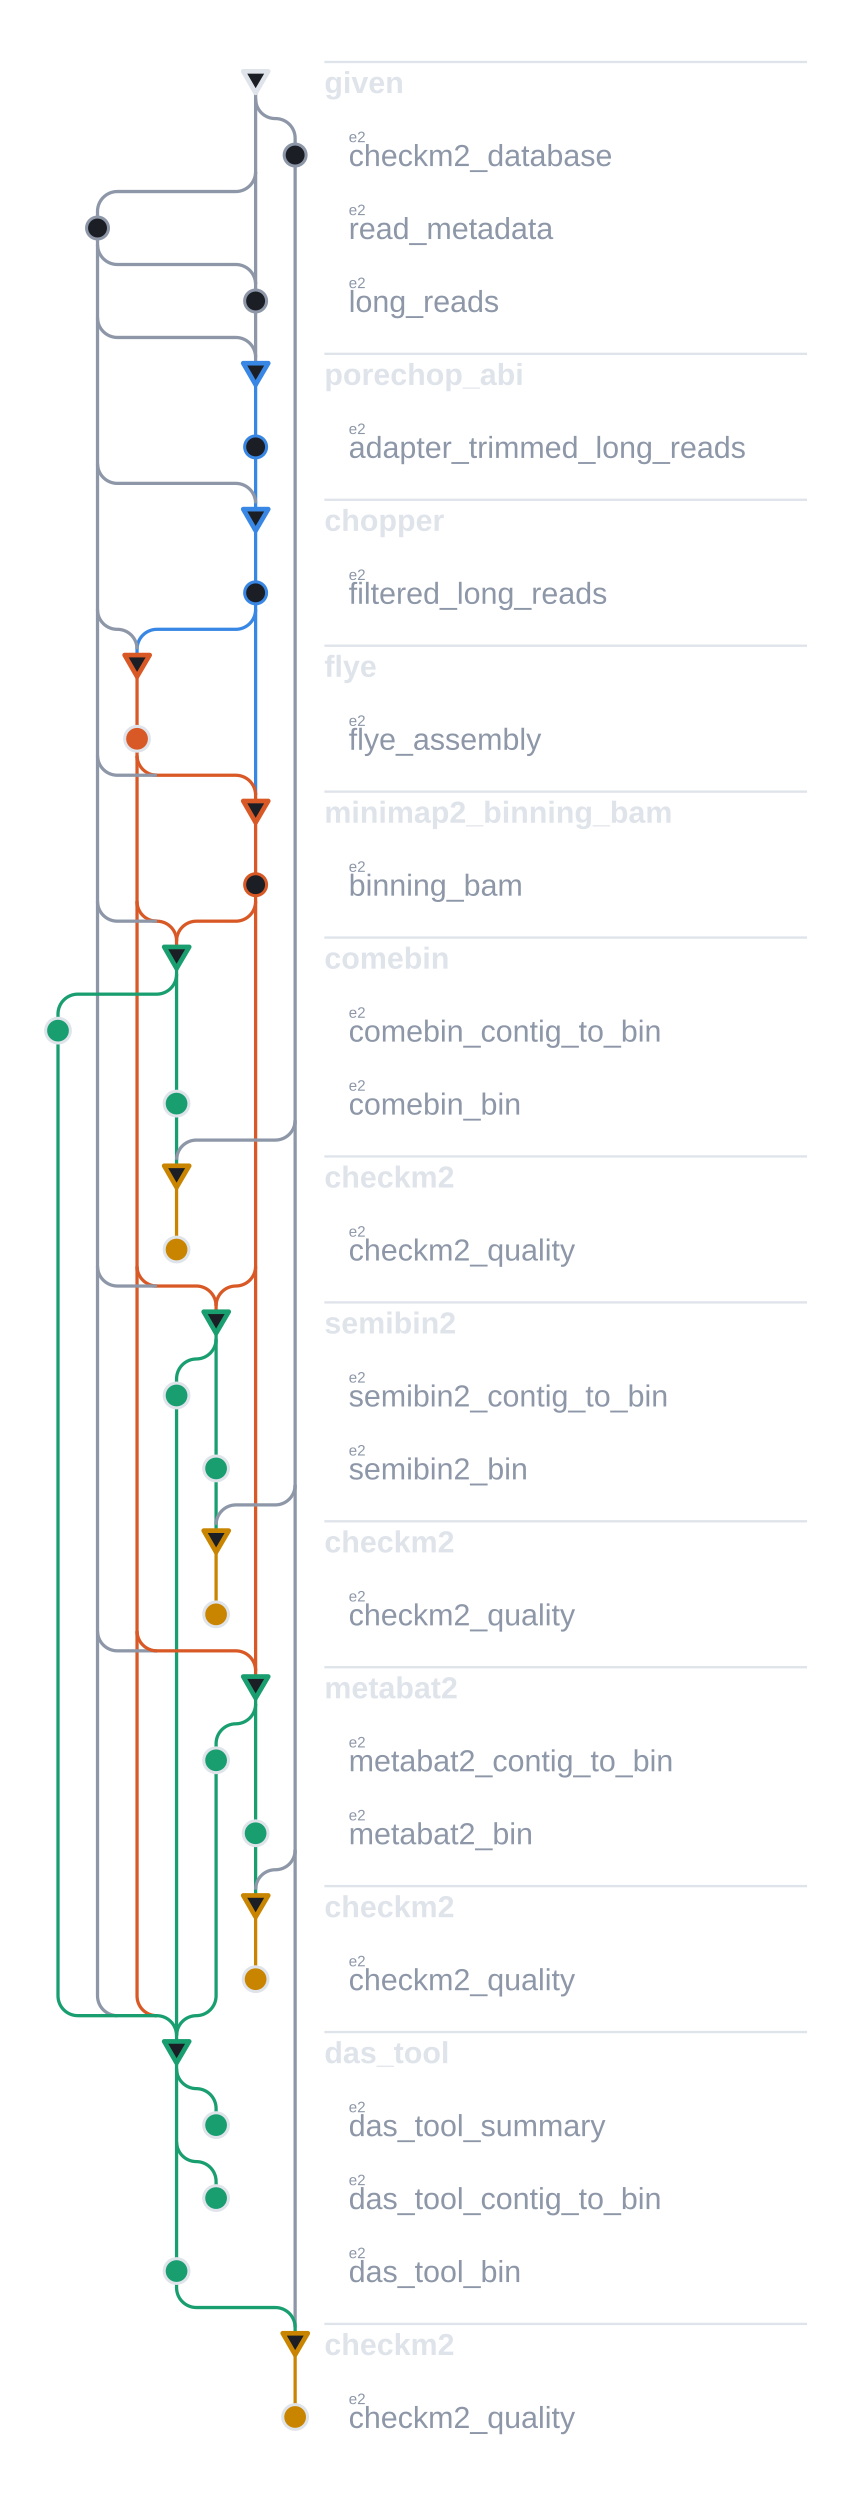
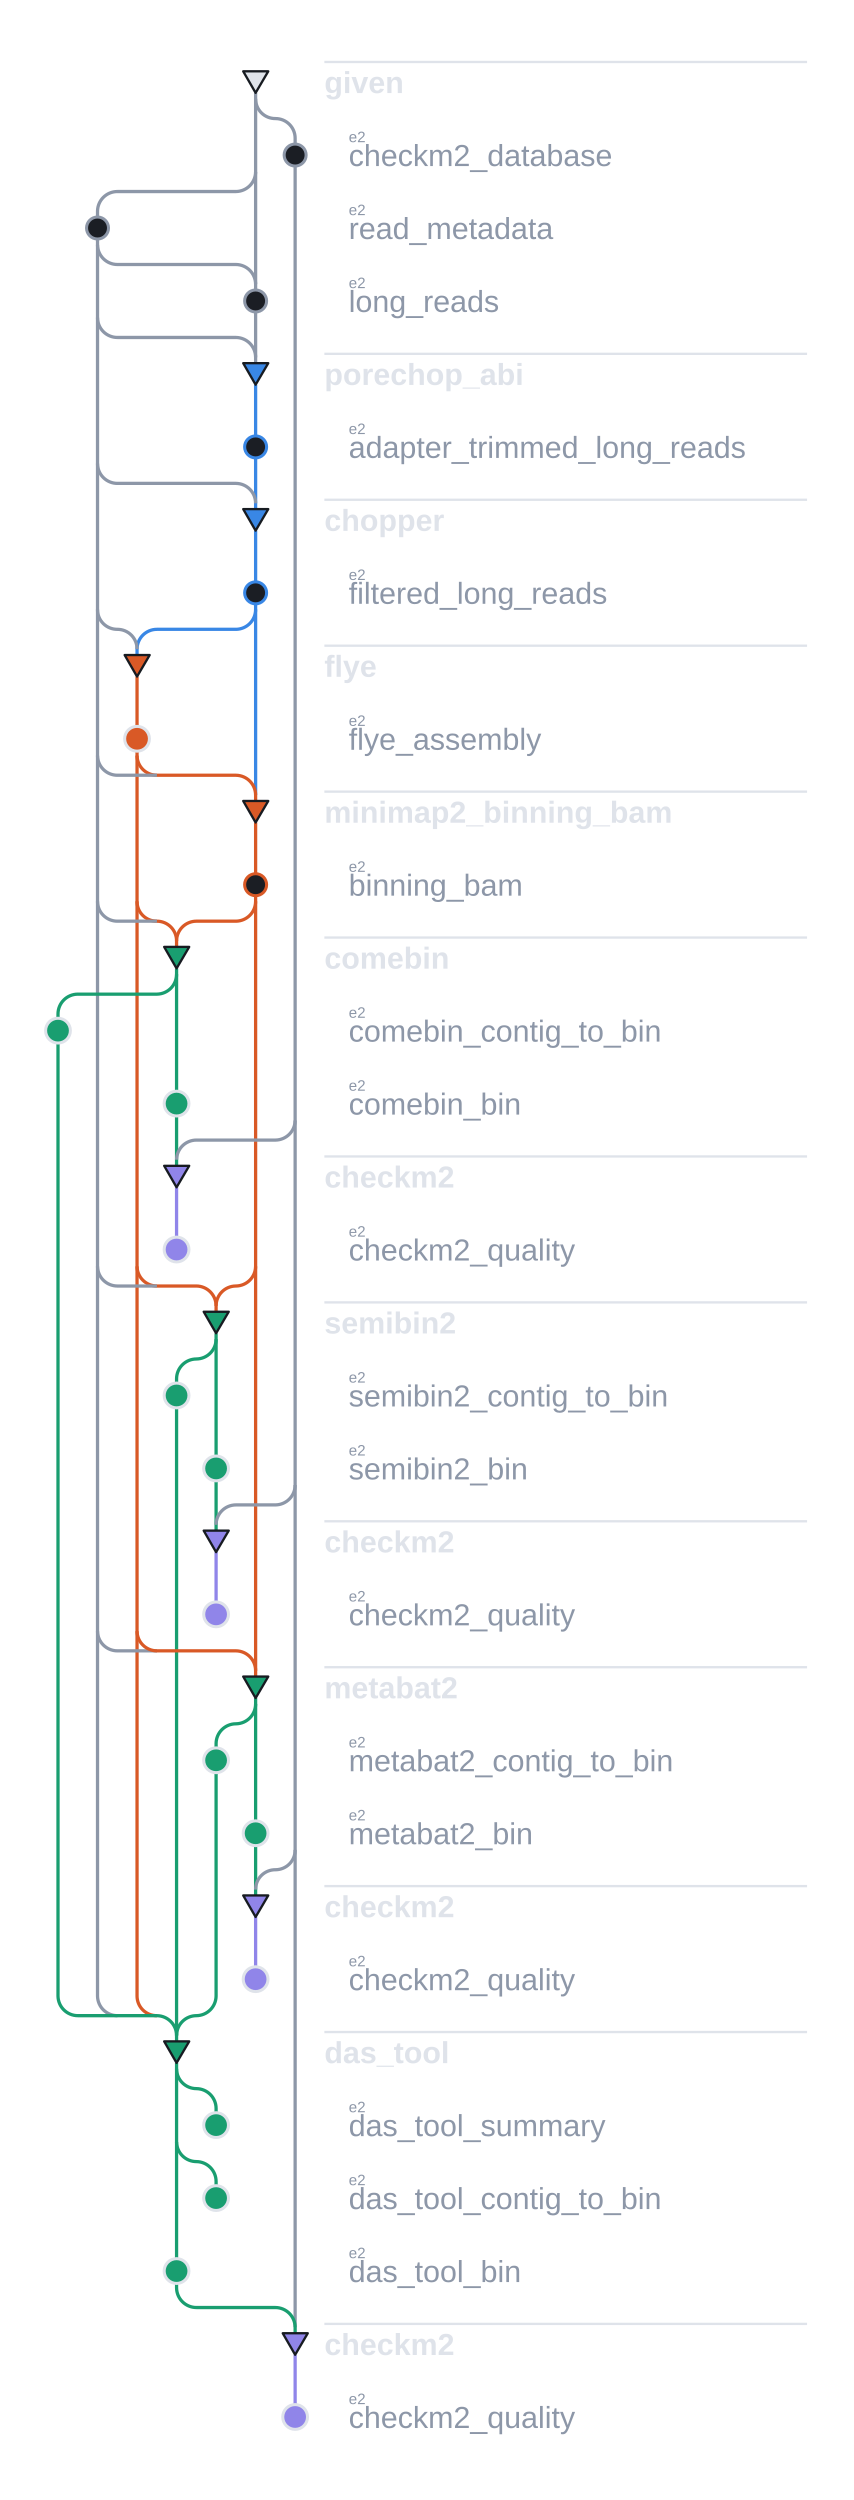
<svg xmlns="http://www.w3.org/2000/svg" width="365" height="1069" viewBox="0 0 365 1069">
  <g fill="none" stroke="#8D97A8" stroke-width="1.4" stroke-linejoin="round" stroke-linecap="butt">
    <path d="M 109.3,39.7 L 109.3,42.2 L 109.3,73.5 L 109.3,121.5 L 109.3,124.0" />
    <path d="M 109.3,133.4 L 109.3,152.8 L 109.3,155.3" />
    <path d="M 109.3,164.5 L 109.3,186.4" stroke="#3987e5" />
    <path d="M 109.3,195.8 L 109.3,215.2 L 109.3,217.7" stroke="#3987e5" />
    <path d="M 109.3,226.9 L 109.3,248.8" stroke="#3987e5" />
    <path d="M 109.3,258.2 L 109.3,260.6 L 109.3,339.9" stroke="#3987e5" />
    <path d="M 109.3,342.5 L 109.3,339.9 A 8.5,8.5 0 0 0 100.9,331.5 L 67.1,331.5 A 8.5,8.5 0 0 1 58.6,323.1" stroke="#d95926" />
    <path d="M 109.3,351.7 L 109.3,373.6" stroke="#d95926" />
    <path d="M 109.3,383.0 L 109.3,385.4 L 109.3,541.5 L 109.3,714.4 L 109.3,716.9" stroke="#d95926" />
    <path d="M 109.3,726.1 L 109.3,728.6 L 109.3,778.6" stroke="#199e70" />
    <path d="M 109.3,789.2 L 109.3,808.0 L 109.3,810.5" stroke="#199e70" />
-     <path d="M 109.3,819.7 L 109.3,841.0" stroke="#c98500" />
+     <path d="M 109.3,819.7 L 109.3,841.0" stroke="#9085e9" />
    <path d="M 126.2,61.6 L 126.2,59.1 A 8.4,8.4 0 0 0 117.8,50.7 A 8.4,8.4 0 0 1 109.3,42.2" />
    <path d="M 126.2,71.0 L 126.2,479.1 L 126.2,635.0 L 126.2,791.0 L 126.2,995.1" />
    <path d="M 126.2,997.7 L 126.2,995.1 A 8.5,8.5 0 0 0 117.8,986.7 L 84.0,986.7 A 8.5,8.5 0 0 1 75.5,978.2 L 75.5,976.4" stroke="#199e70" />
-     <path d="M 126.2,1006.9 L 126.2,1028.2" stroke="#c98500" />
+     <path d="M 126.2,1006.9 L 126.2,1028.2" stroke="#9085e9" />
    <path d="M 41.7,92.8 L 41.7,90.3 A 8.5,8.5 0 0 1 50.2,81.9 L 100.9,81.9 A 8.5,8.5 0 0 0 109.3,73.5" />
    <path d="M 41.7,102.2 L 41.7,104.7 L 41.7,135.8 L 41.7,198.2 L 41.7,260.6 L 41.7,323.1 L 41.7,385.4 L 41.7,541.5 L 41.7,697.5 L 41.7,853.5 A 8.5,8.5 0 0 0 50.2,861.9" />
    <path d="M 75.5,404.9 L 75.5,402.4 A 8.4,8.4 0 0 0 67.1,393.9 A 8.4,8.4 0 0 1 58.6,385.4" stroke="#d95926" />
    <path d="M 75.5,414.1 L 75.5,416.6 L 75.5,466.6" stroke="#199e70" />
    <path d="M 75.5,477.2 L 75.5,495.9 L 75.5,498.5" stroke="#199e70" />
-     <path d="M 75.5,507.7 L 75.5,529.0" stroke="#c98500" />
+     <path d="M 75.5,507.7 L 75.5,529.0" stroke="#9085e9" />
    <path d="M 75.5,591.4 L 75.5,589.5 A 8.5,8.5 0 0 1 84.0,581.1 A 8.5,8.5 0 0 0 92.4,572.6" stroke="#199e70" />
    <path d="M 75.5,602.0 L 75.5,870.4 L 75.5,872.9" stroke="#199e70" />
    <path d="M 75.5,882.1 L 75.5,884.6 L 75.5,915.9 L 75.5,965.8" stroke="#199e70" />
    <path d="M 92.4,560.9 L 92.4,558.4 A 8.5,8.5 0 0 0 84.0,549.9 L 67.1,549.9 A 8.5,8.5 0 0 1 58.6,541.5" stroke="#d95926" />
    <path d="M 92.4,570.1 L 92.4,572.6 L 92.4,622.6" stroke="#199e70" />
    <path d="M 92.4,633.2 L 92.4,652.0 L 92.4,654.5" stroke="#199e70" />
-     <path d="M 92.4,663.7 L 92.4,685.0" stroke="#c98500" />
+     <path d="M 92.4,663.7 L 92.4,685.0" stroke="#9085e9" />
    <path d="M 92.4,747.4 L 92.4,745.5 A 8.5,8.5 0 0 1 100.9,737.1 A 8.5,8.5 0 0 0 109.3,728.6" stroke="#199e70" />
    <path d="M 92.4,758.0 L 92.4,853.5 A 8.5,8.5 0 0 1 84.0,861.9 A 8.5,8.5 0 0 0 75.5,870.4" stroke="#199e70" />
    <path d="M 92.4,903.4 L 92.4,901.5 A 8.5,8.5 0 0 0 84.0,893.1 A 8.5,8.5 0 0 1 75.5,884.6" stroke="#199e70" />
    <path d="M 92.4,934.6 L 92.4,932.8 A 8.5,8.5 0 0 0 84.0,924.3 A 8.5,8.5 0 0 1 75.5,915.9" stroke="#199e70" />
    <path d="M 58.6,280.1 L 58.6,277.6 A 8.5,8.5 0 0 1 67.1,269.1 L 100.9,269.1 A 8.5,8.5 0 0 0 109.3,260.6" stroke="#3987e5" />
    <path d="M 58.6,289.3 L 58.6,310.6" stroke="#d95926" />
    <path d="M 58.6,321.2 L 58.6,323.1 L 58.6,385.4 L 58.6,541.5 L 58.6,697.5 L 58.6,853.5 A 8.4,8.4 0 0 0 67.1,861.9" stroke="#d95926" />
    <path d="M 67.1,331.5 L 50.2,331.5 A 8.5,8.5 0 0 1 41.7,323.1" />
    <path d="M 67.1,393.9 L 50.2,393.9 A 8.5,8.5 0 0 1 41.7,385.4" />
    <path d="M 67.1,549.9 L 50.2,549.9 A 8.5,8.5 0 0 1 41.7,541.5" />
    <path d="M 67.1,705.9 L 50.2,705.9 A 8.5,8.5 0 0 1 41.7,697.5" />
    <path d="M 24.8,435.4 L 24.8,433.6 A 8.5,8.5 0 0 1 33.3,425.1 L 67.1,425.1 A 8.5,8.5 0 0 0 75.5,416.6" stroke="#199e70" />
    <path d="M 24.8,446.0 L 24.8,853.5 A 8.5,8.5 0 0 0 33.3,861.9 L 50.2,861.9 L 67.1,861.9 A 8.5,8.5 0 0 1 75.5,870.4" stroke="#199e70" />
    <path d="M 126.2,479.1 A 8.5,8.5 0 0 1 117.8,487.5 L 84.0,487.5 A 8.5,8.5 0 0 0 75.5,495.9" />
    <path d="M 126.2,635.0 A 8.5,8.5 0 0 1 117.8,643.5 L 100.9,643.5 A 8.5,8.5 0 0 0 92.4,652.0" />
    <path d="M 126.2,791.0 A 8.4,8.4 0 0 1 117.8,799.5 A 8.4,8.4 0 0 0 109.3,808.0" />
    <path d="M 41.7,104.7 A 8.5,8.5 0 0 0 50.2,113.1 L 100.9,113.1 A 8.5,8.5 0 0 1 109.3,121.5" />
    <path d="M 41.7,135.8 A 8.5,8.5 0 0 0 50.2,144.3 L 100.9,144.3 A 8.5,8.5 0 0 1 109.3,152.8" />
    <path d="M 41.7,198.2 A 8.5,8.5 0 0 0 50.2,206.7 L 100.9,206.7 A 8.5,8.5 0 0 1 109.3,215.2" />
    <path d="M 41.7,260.6 A 8.4,8.4 0 0 0 50.2,269.1 A 8.4,8.4 0 0 1 58.6,277.6" />
    <path d="M 109.3,714.4 A 8.5,8.5 0 0 0 100.9,705.9 L 67.1,705.9 A 8.5,8.5 0 0 1 58.6,697.5" stroke="#d95926" />
    <path d="M 109.3,385.4 A 8.5,8.5 0 0 1 100.9,393.9 L 84.0,393.9 A 8.5,8.5 0 0 0 75.5,402.4" stroke="#d95926" />
    <path d="M 109.3,541.5 A 8.5,8.5 0 0 1 100.9,549.9 A 8.5,8.5 0 0 0 92.4,558.4" stroke="#d95926" />
  </g>
  <g>
-     <polygon points="104.0,30.5 114.7,30.5 109.3,39.7" fill="#1B1E24" stroke="#DFE3EA" stroke-width="2.0" stroke-linejoin="round" />
+     <polygon points="104.0,30.5 114.7,30.5 109.3,39.7" fill="#dfe3ea" stroke="#171b21" stroke-width="1.0" stroke-linejoin="round" />
    <line x1="138.7" y1="26.5" x2="345.1" y2="26.5" stroke="#DFE3EA" stroke-width="1" />
    <text x="138.7" y="39.8" font-family="Arial" font-size="13" fill="#DFE3EA" font-weight="600" text-anchor="start">given</text>
  </g>
  <g>
    <circle cx="126.2" cy="66.3" r="4.7" fill="#1B1E24" stroke="#8D97A8" stroke-width="1.3" />
    <text x="149.1" y="60.8" font-family="Arial" font-size="6.5" fill="#8D97A8" text-anchor="start">e2</text>
    <text x="149.1" y="71.0" font-family="Arial" font-size="13" fill="#8D97A8" font-weight="normal" text-anchor="start">checkm2_database</text>
  </g>
  <g>
    <circle cx="41.7" cy="97.5" r="4.7" fill="#1B1E24" stroke="#8D97A8" stroke-width="1.3" />
    <text x="149.1" y="92.0" font-family="Arial" font-size="6.5" fill="#8D97A8" text-anchor="start">e2</text>
    <text x="149.1" y="102.2" font-family="Arial" font-size="13" fill="#8D97A8" font-weight="normal" text-anchor="start">read_metadata</text>
  </g>
  <g>
    <circle cx="109.3" cy="128.7" r="4.7" fill="#1B1E24" stroke="#8D97A8" stroke-width="1.3" />
    <text x="149.1" y="123.2" font-family="Arial" font-size="6.5" fill="#8D97A8" text-anchor="start">e2</text>
    <text x="149.1" y="133.4" font-family="Arial" font-size="13" fill="#8D97A8" font-weight="normal" text-anchor="start">long_reads</text>
  </g>
  <g>
-     <polygon points="104.0,155.3 114.7,155.3 109.3,164.5" fill="#1B1E24" stroke="#3987e5" stroke-width="2.0" stroke-linejoin="round" />
+     <polygon points="104.0,155.3 114.7,155.3 109.3,164.5" fill="#3987e5" stroke="#171b21" stroke-width="1.0" stroke-linejoin="round" />
    <line x1="138.7" y1="151.3" x2="345.1" y2="151.3" stroke="#DFE3EA" stroke-width="1" />
    <text x="138.7" y="164.6" font-family="Arial" font-size="13" fill="#DFE3EA" font-weight="600" text-anchor="start">porechop_abi</text>
  </g>
  <g>
    <circle cx="109.3" cy="191.1" r="4.7" fill="#1B1E24" stroke="#3987e5" stroke-width="1.3" />
    <text x="149.1" y="185.6" font-family="Arial" font-size="6.5" fill="#8D97A8" text-anchor="start">e2</text>
    <text x="149.1" y="195.8" font-family="Arial" font-size="13" fill="#8D97A8" font-weight="normal" text-anchor="start">adapter_trimmed_long_reads</text>
  </g>
  <g>
-     <polygon points="104.0,217.7 114.7,217.7 109.3,226.9" fill="#1B1E24" stroke="#3987e5" stroke-width="2.0" stroke-linejoin="round" />
+     <polygon points="104.0,217.7 114.7,217.7 109.3,226.9" fill="#3987e5" stroke="#171b21" stroke-width="1.0" stroke-linejoin="round" />
    <line x1="138.7" y1="213.7" x2="345.1" y2="213.7" stroke="#DFE3EA" stroke-width="1" />
    <text x="138.7" y="227.0" font-family="Arial" font-size="13" fill="#DFE3EA" font-weight="600" text-anchor="start">chopper</text>
  </g>
  <g>
    <circle cx="109.3" cy="253.5" r="4.7" fill="#1B1E24" stroke="#3987e5" stroke-width="1.3" />
    <text x="149.1" y="248.0" font-family="Arial" font-size="6.5" fill="#8D97A8" text-anchor="start">e2</text>
    <text x="149.1" y="258.2" font-family="Arial" font-size="13" fill="#8D97A8" font-weight="normal" text-anchor="start">filtered_long_reads</text>
  </g>
  <g>
-     <polygon points="53.3,280.1 64.0,280.1 58.6,289.3" fill="#1B1E24" stroke="#d95926" stroke-width="2.0" stroke-linejoin="round" />
+     <polygon points="53.3,280.1 64.0,280.1 58.6,289.3" fill="#d95926" stroke="#171b21" stroke-width="1.0" stroke-linejoin="round" />
    <line x1="138.7" y1="276.1" x2="345.1" y2="276.1" stroke="#DFE3EA" stroke-width="1" />
    <text x="138.7" y="289.4" font-family="Arial" font-size="13" fill="#DFE3EA" font-weight="600" text-anchor="start">flye</text>
  </g>
  <g>
    <circle cx="58.6" cy="315.9" r="5.3" fill="#d95926" stroke="#DFE3EA" stroke-width="1.3" />
    <text x="149.1" y="310.4" font-family="Arial" font-size="6.5" fill="#8D97A8" text-anchor="start">e2</text>
    <text x="149.1" y="320.6" font-family="Arial" font-size="13" fill="#8D97A8" font-weight="normal" text-anchor="start">flye_assembly</text>
  </g>
  <g>
-     <polygon points="104.0,342.5 114.7,342.5 109.3,351.7" fill="#1B1E24" stroke="#d95926" stroke-width="2.0" stroke-linejoin="round" />
+     <polygon points="104.0,342.5 114.7,342.5 109.3,351.7" fill="#d95926" stroke="#171b21" stroke-width="1.0" stroke-linejoin="round" />
    <line x1="138.7" y1="338.5" x2="345.1" y2="338.5" stroke="#DFE3EA" stroke-width="1" />
    <text x="138.7" y="351.8" font-family="Arial" font-size="13" fill="#DFE3EA" font-weight="600" text-anchor="start">minimap2_binning_bam</text>
  </g>
  <g>
    <circle cx="109.3" cy="378.3" r="4.7" fill="#1B1E24" stroke="#d95926" stroke-width="1.3" />
    <text x="149.1" y="372.8" font-family="Arial" font-size="6.5" fill="#8D97A8" text-anchor="start">e2</text>
    <text x="149.1" y="383.0" font-family="Arial" font-size="13" fill="#8D97A8" font-weight="normal" text-anchor="start">binning_bam</text>
  </g>
  <g>
-     <polygon points="70.2,404.9 80.9,404.9 75.5,414.1" fill="#1B1E24" stroke="#199e70" stroke-width="2.0" stroke-linejoin="round" />
+     <polygon points="70.2,404.9 80.9,404.9 75.5,414.1" fill="#199e70" stroke="#171b21" stroke-width="1.0" stroke-linejoin="round" />
    <line x1="138.7" y1="400.9" x2="345.1" y2="400.9" stroke="#DFE3EA" stroke-width="1" />
    <text x="138.7" y="414.2" font-family="Arial" font-size="13" fill="#DFE3EA" font-weight="600" text-anchor="start">comebin</text>
  </g>
  <g>
    <circle cx="24.8" cy="440.7" r="5.3" fill="#199e70" stroke="#DFE3EA" stroke-width="1.3" />
    <text x="149.1" y="435.2" font-family="Arial" font-size="6.5" fill="#8D97A8" text-anchor="start">e2</text>
    <text x="149.1" y="445.4" font-family="Arial" font-size="13" fill="#8D97A8" font-weight="normal" text-anchor="start">comebin_contig_to_bin</text>
  </g>
  <g>
    <circle cx="75.5" cy="471.9" r="5.3" fill="#199e70" stroke="#DFE3EA" stroke-width="1.3" />
    <text x="149.1" y="466.4" font-family="Arial" font-size="6.5" fill="#8D97A8" text-anchor="start">e2</text>
    <text x="149.1" y="476.6" font-family="Arial" font-size="13" fill="#8D97A8" font-weight="normal" text-anchor="start">comebin_bin</text>
  </g>
  <g>
-     <polygon points="70.2,498.5 80.9,498.5 75.5,507.7" fill="#1B1E24" stroke="#c98500" stroke-width="2.0" stroke-linejoin="round" />
+     <polygon points="70.2,498.5 80.9,498.5 75.5,507.7" fill="#9085e9" stroke="#171b21" stroke-width="1.0" stroke-linejoin="round" />
    <line x1="138.7" y1="494.5" x2="345.1" y2="494.5" stroke="#DFE3EA" stroke-width="1" />
    <text x="138.7" y="507.8" font-family="Arial" font-size="13" fill="#DFE3EA" font-weight="600" text-anchor="start">checkm2</text>
  </g>
  <g>
-     <circle cx="75.5" cy="534.3" r="5.3" fill="#c98500" stroke="#DFE3EA" stroke-width="1.3" />
+     <circle cx="75.5" cy="534.3" r="5.3" fill="#9085e9" stroke="#DFE3EA" stroke-width="1.3" />
    <text x="149.1" y="528.8" font-family="Arial" font-size="6.5" fill="#8D97A8" text-anchor="start">e2</text>
    <text x="149.1" y="539.0" font-family="Arial" font-size="13" fill="#8D97A8" font-weight="normal" text-anchor="start">checkm2_quality</text>
  </g>
  <g>
-     <polygon points="87.1,560.9 97.8,560.9 92.4,570.1" fill="#1B1E24" stroke="#199e70" stroke-width="2.0" stroke-linejoin="round" />
+     <polygon points="87.1,560.9 97.8,560.9 92.4,570.1" fill="#199e70" stroke="#171b21" stroke-width="1.0" stroke-linejoin="round" />
    <line x1="138.7" y1="556.9" x2="345.1" y2="556.9" stroke="#DFE3EA" stroke-width="1" />
    <text x="138.7" y="570.2" font-family="Arial" font-size="13" fill="#DFE3EA" font-weight="600" text-anchor="start">semibin2</text>
  </g>
  <g>
    <circle cx="75.5" cy="596.7" r="5.3" fill="#199e70" stroke="#DFE3EA" stroke-width="1.3" />
    <text x="149.1" y="591.2" font-family="Arial" font-size="6.5" fill="#8D97A8" text-anchor="start">e2</text>
    <text x="149.1" y="601.4" font-family="Arial" font-size="13" fill="#8D97A8" font-weight="normal" text-anchor="start">semibin2_contig_to_bin</text>
  </g>
  <g>
    <circle cx="92.4" cy="627.9" r="5.3" fill="#199e70" stroke="#DFE3EA" stroke-width="1.3" />
    <text x="149.1" y="622.4" font-family="Arial" font-size="6.5" fill="#8D97A8" text-anchor="start">e2</text>
    <text x="149.1" y="632.6" font-family="Arial" font-size="13" fill="#8D97A8" font-weight="normal" text-anchor="start">semibin2_bin</text>
  </g>
  <g>
-     <polygon points="87.1,654.5 97.8,654.5 92.4,663.7" fill="#1B1E24" stroke="#c98500" stroke-width="2.0" stroke-linejoin="round" />
+     <polygon points="87.1,654.5 97.8,654.5 92.4,663.7" fill="#9085e9" stroke="#171b21" stroke-width="1.0" stroke-linejoin="round" />
    <line x1="138.7" y1="650.5" x2="345.1" y2="650.5" stroke="#DFE3EA" stroke-width="1" />
    <text x="138.7" y="663.8" font-family="Arial" font-size="13" fill="#DFE3EA" font-weight="600" text-anchor="start">checkm2</text>
  </g>
  <g>
-     <circle cx="92.4" cy="690.3" r="5.3" fill="#c98500" stroke="#DFE3EA" stroke-width="1.3" />
+     <circle cx="92.4" cy="690.3" r="5.3" fill="#9085e9" stroke="#DFE3EA" stroke-width="1.3" />
    <text x="149.1" y="684.8" font-family="Arial" font-size="6.5" fill="#8D97A8" text-anchor="start">e2</text>
    <text x="149.1" y="695.0" font-family="Arial" font-size="13" fill="#8D97A8" font-weight="normal" text-anchor="start">checkm2_quality</text>
  </g>
  <g>
-     <polygon points="104.0,716.9 114.7,716.9 109.3,726.1" fill="#1B1E24" stroke="#199e70" stroke-width="2.0" stroke-linejoin="round" />
+     <polygon points="104.0,716.9 114.7,716.9 109.3,726.1" fill="#199e70" stroke="#171b21" stroke-width="1.0" stroke-linejoin="round" />
    <line x1="138.7" y1="712.9" x2="345.1" y2="712.9" stroke="#DFE3EA" stroke-width="1" />
    <text x="138.7" y="726.2" font-family="Arial" font-size="13" fill="#DFE3EA" font-weight="600" text-anchor="start">metabat2</text>
  </g>
  <g>
    <circle cx="92.4" cy="752.7" r="5.3" fill="#199e70" stroke="#DFE3EA" stroke-width="1.3" />
    <text x="149.1" y="747.2" font-family="Arial" font-size="6.5" fill="#8D97A8" text-anchor="start">e2</text>
    <text x="149.1" y="757.4" font-family="Arial" font-size="13" fill="#8D97A8" font-weight="normal" text-anchor="start">metabat2_contig_to_bin</text>
  </g>
  <g>
    <circle cx="109.3" cy="783.9" r="5.3" fill="#199e70" stroke="#DFE3EA" stroke-width="1.3" />
    <text x="149.1" y="778.4" font-family="Arial" font-size="6.5" fill="#8D97A8" text-anchor="start">e2</text>
    <text x="149.1" y="788.6" font-family="Arial" font-size="13" fill="#8D97A8" font-weight="normal" text-anchor="start">metabat2_bin</text>
  </g>
  <g>
-     <polygon points="104.0,810.5 114.7,810.5 109.3,819.7" fill="#1B1E24" stroke="#c98500" stroke-width="2.0" stroke-linejoin="round" />
+     <polygon points="104.0,810.5 114.7,810.5 109.3,819.7" fill="#9085e9" stroke="#171b21" stroke-width="1.0" stroke-linejoin="round" />
    <line x1="138.7" y1="806.5" x2="345.1" y2="806.5" stroke="#DFE3EA" stroke-width="1" />
    <text x="138.7" y="819.8" font-family="Arial" font-size="13" fill="#DFE3EA" font-weight="600" text-anchor="start">checkm2</text>
  </g>
  <g>
-     <circle cx="109.3" cy="846.3" r="5.3" fill="#c98500" stroke="#DFE3EA" stroke-width="1.3" />
+     <circle cx="109.3" cy="846.3" r="5.3" fill="#9085e9" stroke="#DFE3EA" stroke-width="1.3" />
    <text x="149.1" y="840.8" font-family="Arial" font-size="6.5" fill="#8D97A8" text-anchor="start">e2</text>
    <text x="149.1" y="851.0" font-family="Arial" font-size="13" fill="#8D97A8" font-weight="normal" text-anchor="start">checkm2_quality</text>
  </g>
  <g>
-     <polygon points="70.2,872.9 80.9,872.9 75.5,882.1" fill="#1B1E24" stroke="#199e70" stroke-width="2.0" stroke-linejoin="round" />
+     <polygon points="70.2,872.9 80.9,872.9 75.5,882.1" fill="#199e70" stroke="#171b21" stroke-width="1.0" stroke-linejoin="round" />
    <line x1="138.7" y1="868.9" x2="345.1" y2="868.9" stroke="#DFE3EA" stroke-width="1" />
    <text x="138.7" y="882.2" font-family="Arial" font-size="13" fill="#DFE3EA" font-weight="600" text-anchor="start">das_tool</text>
  </g>
  <g>
    <circle cx="92.4" cy="908.7" r="5.3" fill="#199e70" stroke="#DFE3EA" stroke-width="1.3" />
    <text x="149.1" y="903.2" font-family="Arial" font-size="6.5" fill="#8D97A8" text-anchor="start">e2</text>
    <text x="149.1" y="913.4" font-family="Arial" font-size="13" fill="#8D97A8" font-weight="normal" text-anchor="start">das_tool_summary</text>
  </g>
  <g>
    <circle cx="92.4" cy="939.9" r="5.3" fill="#199e70" stroke="#DFE3EA" stroke-width="1.3" />
    <text x="149.1" y="934.4" font-family="Arial" font-size="6.5" fill="#8D97A8" text-anchor="start">e2</text>
    <text x="149.1" y="944.6" font-family="Arial" font-size="13" fill="#8D97A8" font-weight="normal" text-anchor="start">das_tool_contig_to_bin</text>
  </g>
  <g>
    <circle cx="75.5" cy="971.1" r="5.3" fill="#199e70" stroke="#DFE3EA" stroke-width="1.3" />
    <text x="149.1" y="965.6" font-family="Arial" font-size="6.5" fill="#8D97A8" text-anchor="start">e2</text>
    <text x="149.1" y="975.8" font-family="Arial" font-size="13" fill="#8D97A8" font-weight="normal" text-anchor="start">das_tool_bin</text>
  </g>
  <g>
-     <polygon points="120.9,997.7 131.6,997.7 126.2,1006.9" fill="#1B1E24" stroke="#c98500" stroke-width="2.0" stroke-linejoin="round" />
+     <polygon points="120.9,997.7 131.6,997.7 126.2,1006.9" fill="#9085e9" stroke="#171b21" stroke-width="1.0" stroke-linejoin="round" />
    <line x1="138.7" y1="993.7" x2="345.1" y2="993.7" stroke="#DFE3EA" stroke-width="1" />
    <text x="138.7" y="1007.0" font-family="Arial" font-size="13" fill="#DFE3EA" font-weight="600" text-anchor="start">checkm2</text>
  </g>
  <g>
-     <circle cx="126.2" cy="1033.5" r="5.3" fill="#c98500" stroke="#DFE3EA" stroke-width="1.3" />
+     <circle cx="126.2" cy="1033.5" r="5.3" fill="#9085e9" stroke="#DFE3EA" stroke-width="1.3" />
    <text x="149.1" y="1028.0" font-family="Arial" font-size="6.5" fill="#8D97A8" text-anchor="start">e2</text>
    <text x="149.1" y="1038.2" font-family="Arial" font-size="13" fill="#8D97A8" font-weight="normal" text-anchor="start">checkm2_quality</text>
  </g>
</svg>
